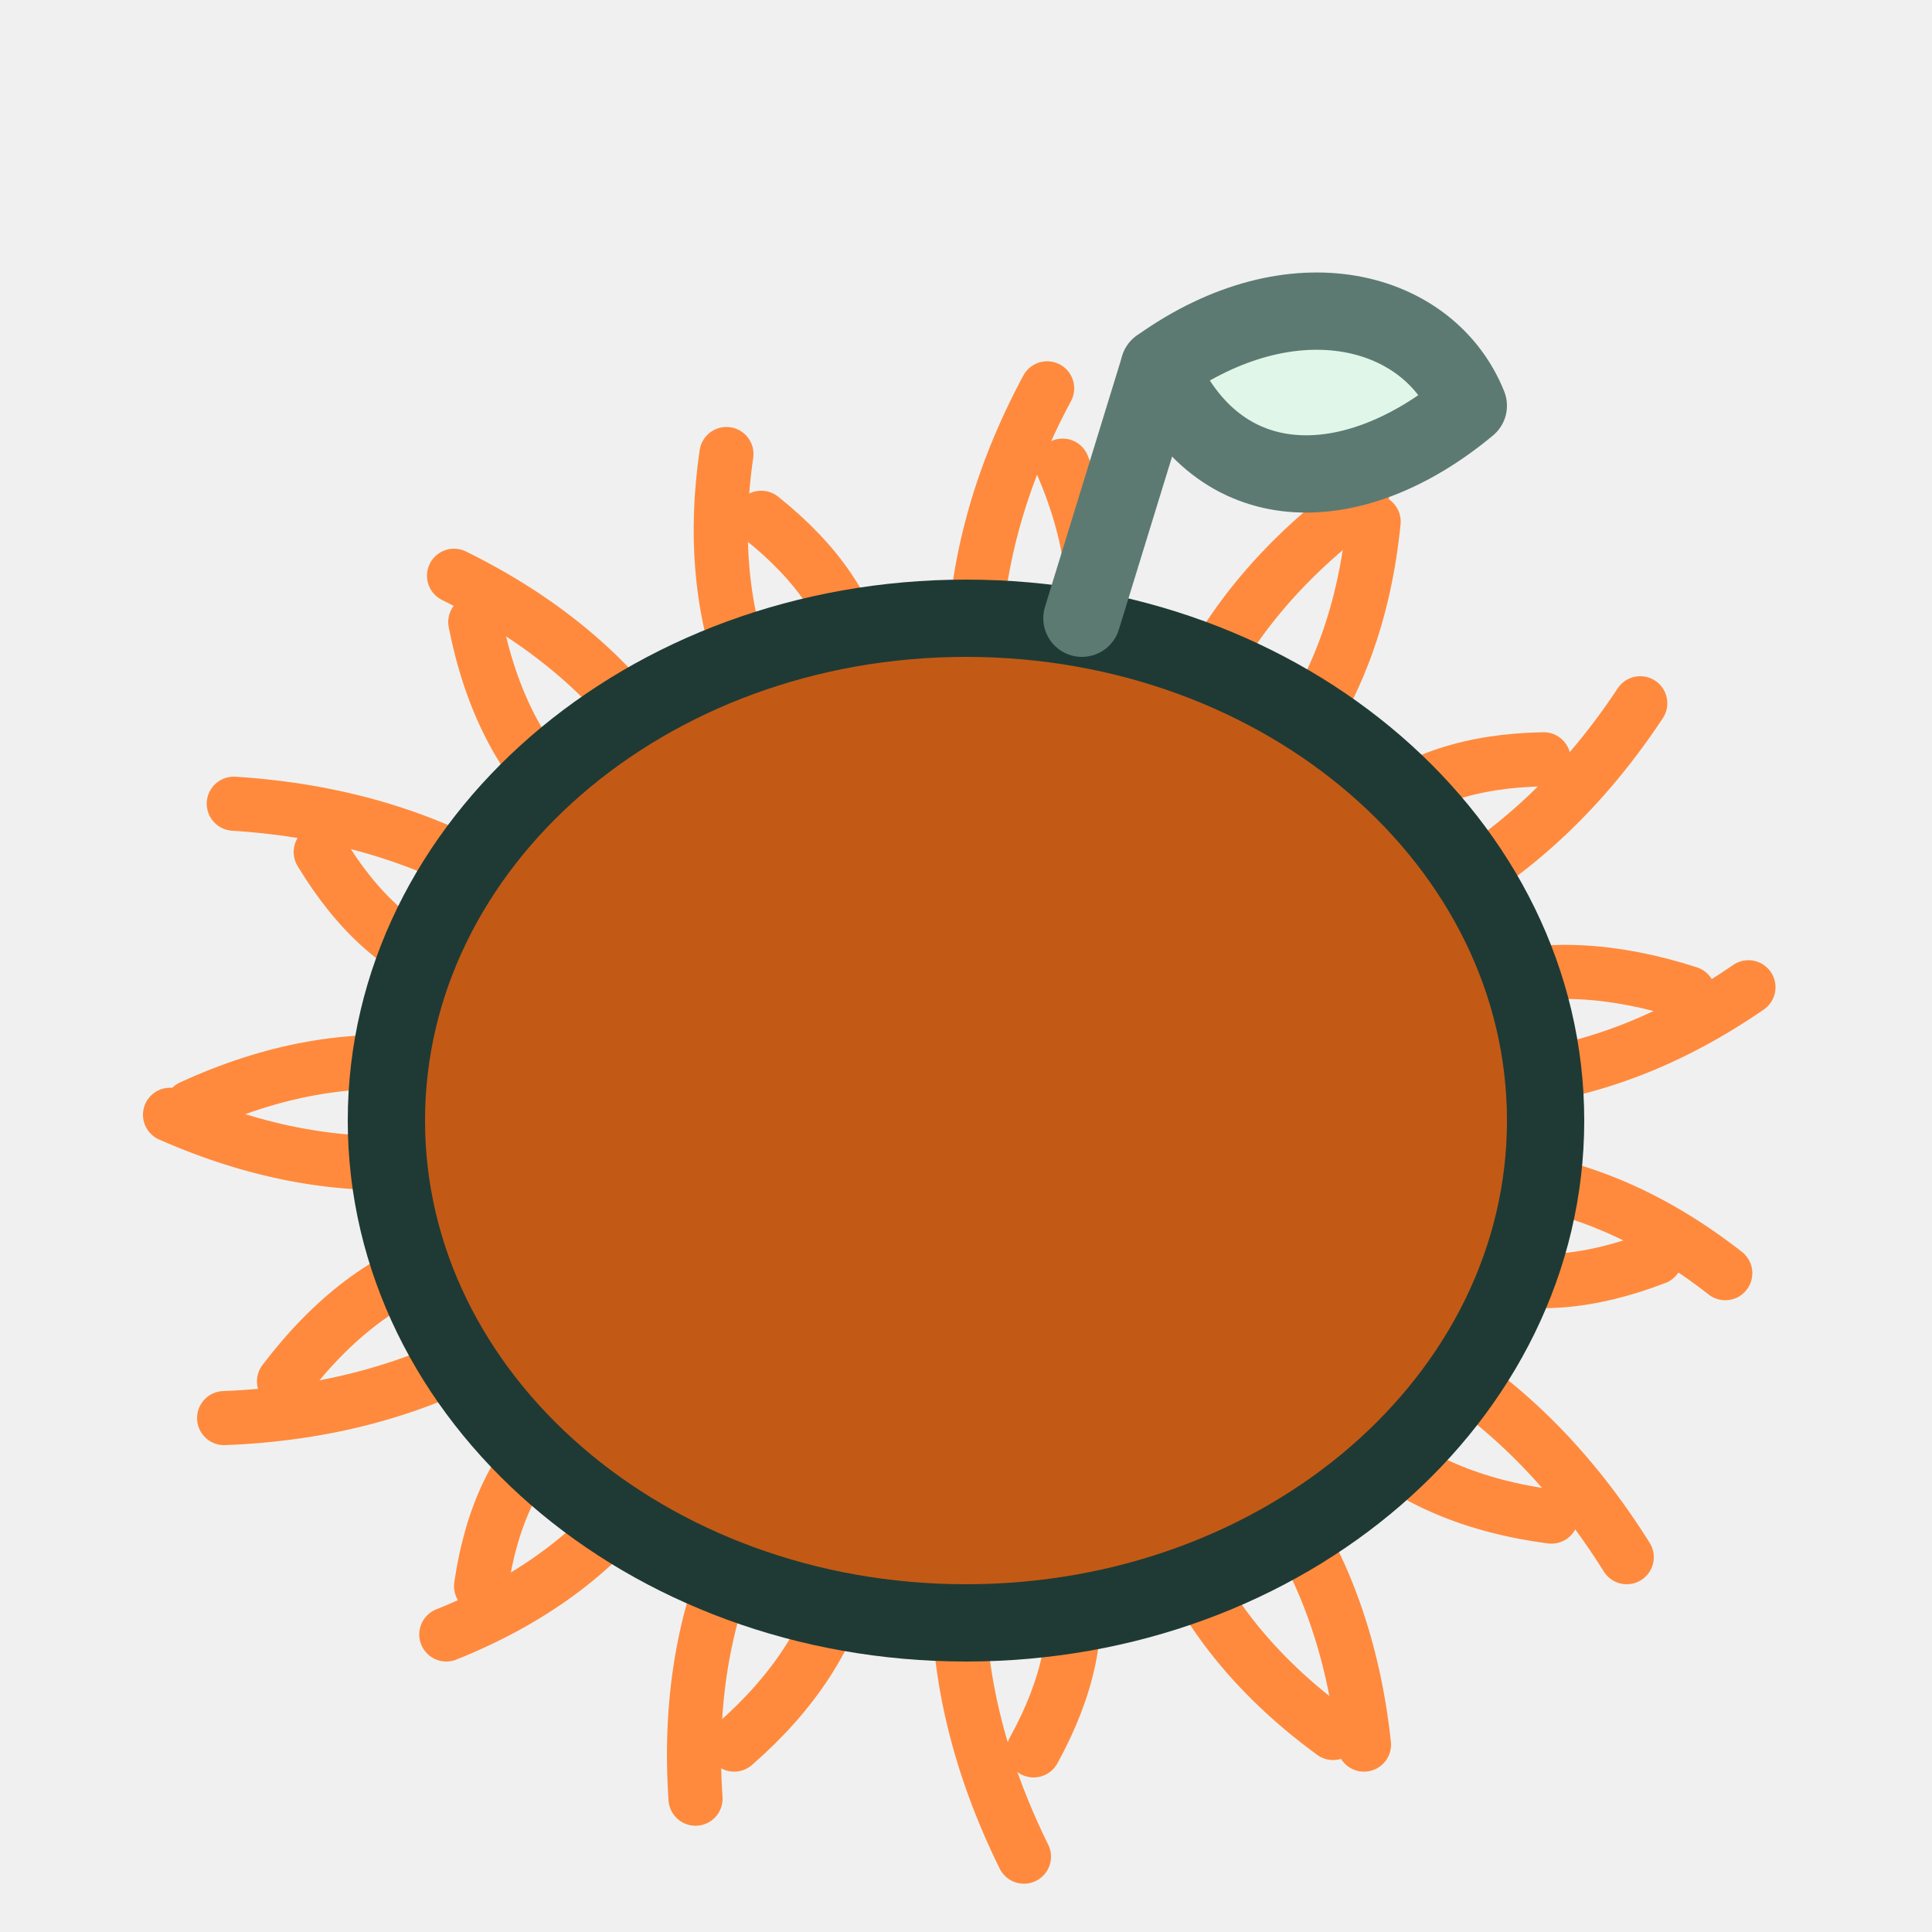
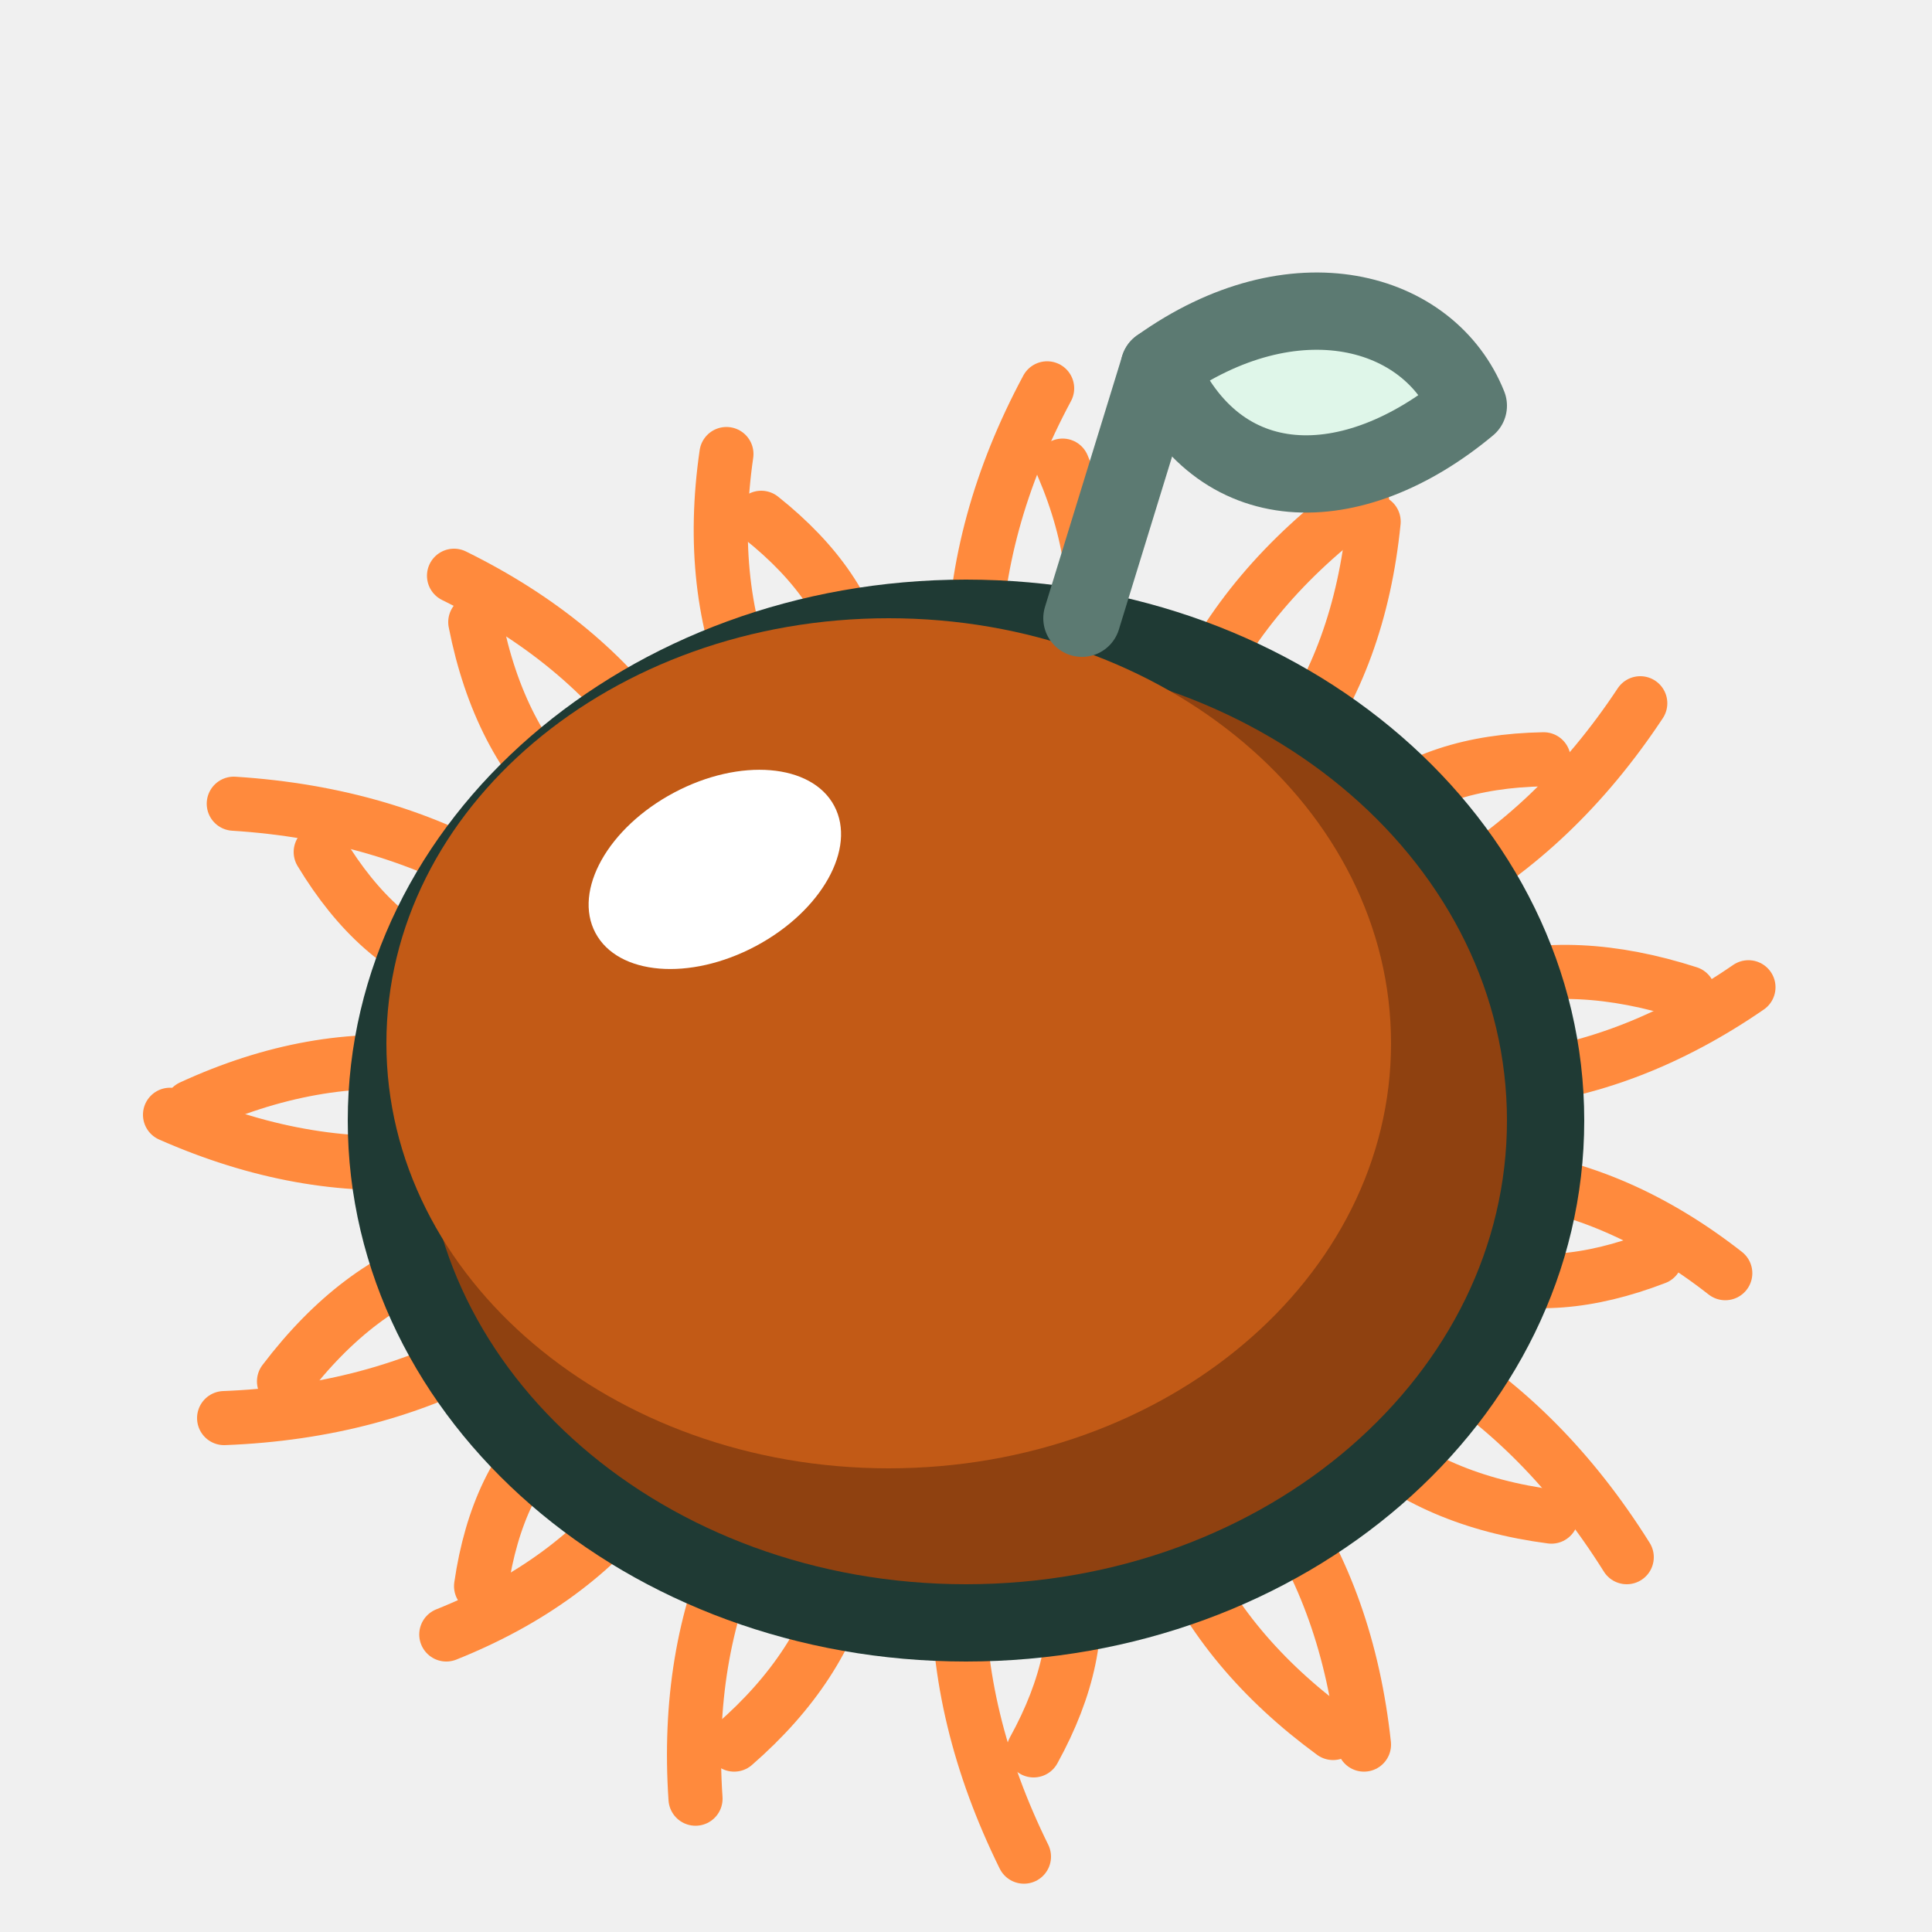
<svg xmlns="http://www.w3.org/2000/svg" viewBox="0 0 100 100" fill="none" stroke="#1F3A34" stroke-width="4" stroke-linecap="round" stroke-linejoin="round">
  <g stroke="#FF8A3D" stroke-width="2.8">
    <path d="M77.8 60.9Q83.8 61.6 89.3 65.9" />
    <path d="M76.5 65.8Q80.5 67.1 85.7 65.1" />
    <path d="M74 70.3Q80 73.9 84.2 80.6" />
    <path d="M70.5 74.3Q74.2 77.7 80.3 78.5" />
    <path d="M66.1 77.6Q69.8 82.9 70.6 90.3" />
    <path d="M61 80.1Q63.4 85.6 69 89.7" />
    <path d="M55.4 81.5Q56.2 85.7 53.5 90.6" />
    <path d="M49.6 82Q49.5 89 53 96.1" />
    <path d="M43.8 81.4Q42.6 86.3 38 90.3" />
    <path d="M38.2 79.8Q35.5 85.7 36 93.1" />
    <path d="M33.2 77.2Q29.6 82 23.1 84.6" />
    <path d="M28.9 73.8Q25.7 76.6 24.9 82.1" />
    <path d="M25.5 69.7Q19.4 73.1 11.6 73.4" />
    <path d="M23.2 65.1Q18.5 66.5 14.7 71.5" />
    <path d="M22.1 60.1Q15.6 60.7 8.8 57.7" />
    <path d="M22.2 55.1Q16.2 54.4 9.9 57.3" />
    <path d="M23.5 50.2Q19.5 48.9 16.6 44.1" />
    <path d="M26 45.7Q20 42.1 12.1 41.6" />
    <path d="M29.5 41.7Q25.8 38.3 24.6 32.2" />
    <path d="M33.9 38.4Q30.2 33.1 23.5 29.8" />
    <path d="M39 35.9Q36.6 30.4 37.6 23.5" />
    <path d="M44.6 34.5Q43.8 30.3 39.4 26.8" />
    <path d="M50.4 34Q50.5 27 54.2 20.1" />
    <path d="M56.2 34.6Q57.4 29.7 55 24.1" />
    <path d="M61.8 36.2Q64.5 30.3 70.5 25.9" />
    <path d="M66.8 38.8Q70.4 34 71.1 27" />
    <path d="M71.1 42.2Q74.3 39.4 79.9 39.3" />
    <path d="M74.5 46.3Q80.6 42.9 84.9 36.4" />
    <path d="M76.8 50.9Q81.5 49.5 87.4 51.4" />
    <path d="M77.9 55.9Q84.4 55.3 90.5 51.1" />
  </g>
-   <ellipse cx="50" cy="58" rx="30" ry="26" fill="#C25A16" />
+   <ellipse cx="50" cy="58" rx="30" ry="26" fill="#8F4110" />
+   <ellipse cx="46" cy="54" rx="26" ry="22" fill="#C25A16" stroke="none" />
+   <ellipse cx="37" cy="45" rx="7" ry="4.5" fill="#FFFFFF" stroke="none" transform="rotate(-28 37 45)" />
  <path d="M56 32 60 19" stroke="#5C7A72" />
  <path d="M60 19c7-5 14-3 16 2-6 5-13 5-16-2Z" fill="#DFF6E9" stroke="#5C7A72" />
</svg>
